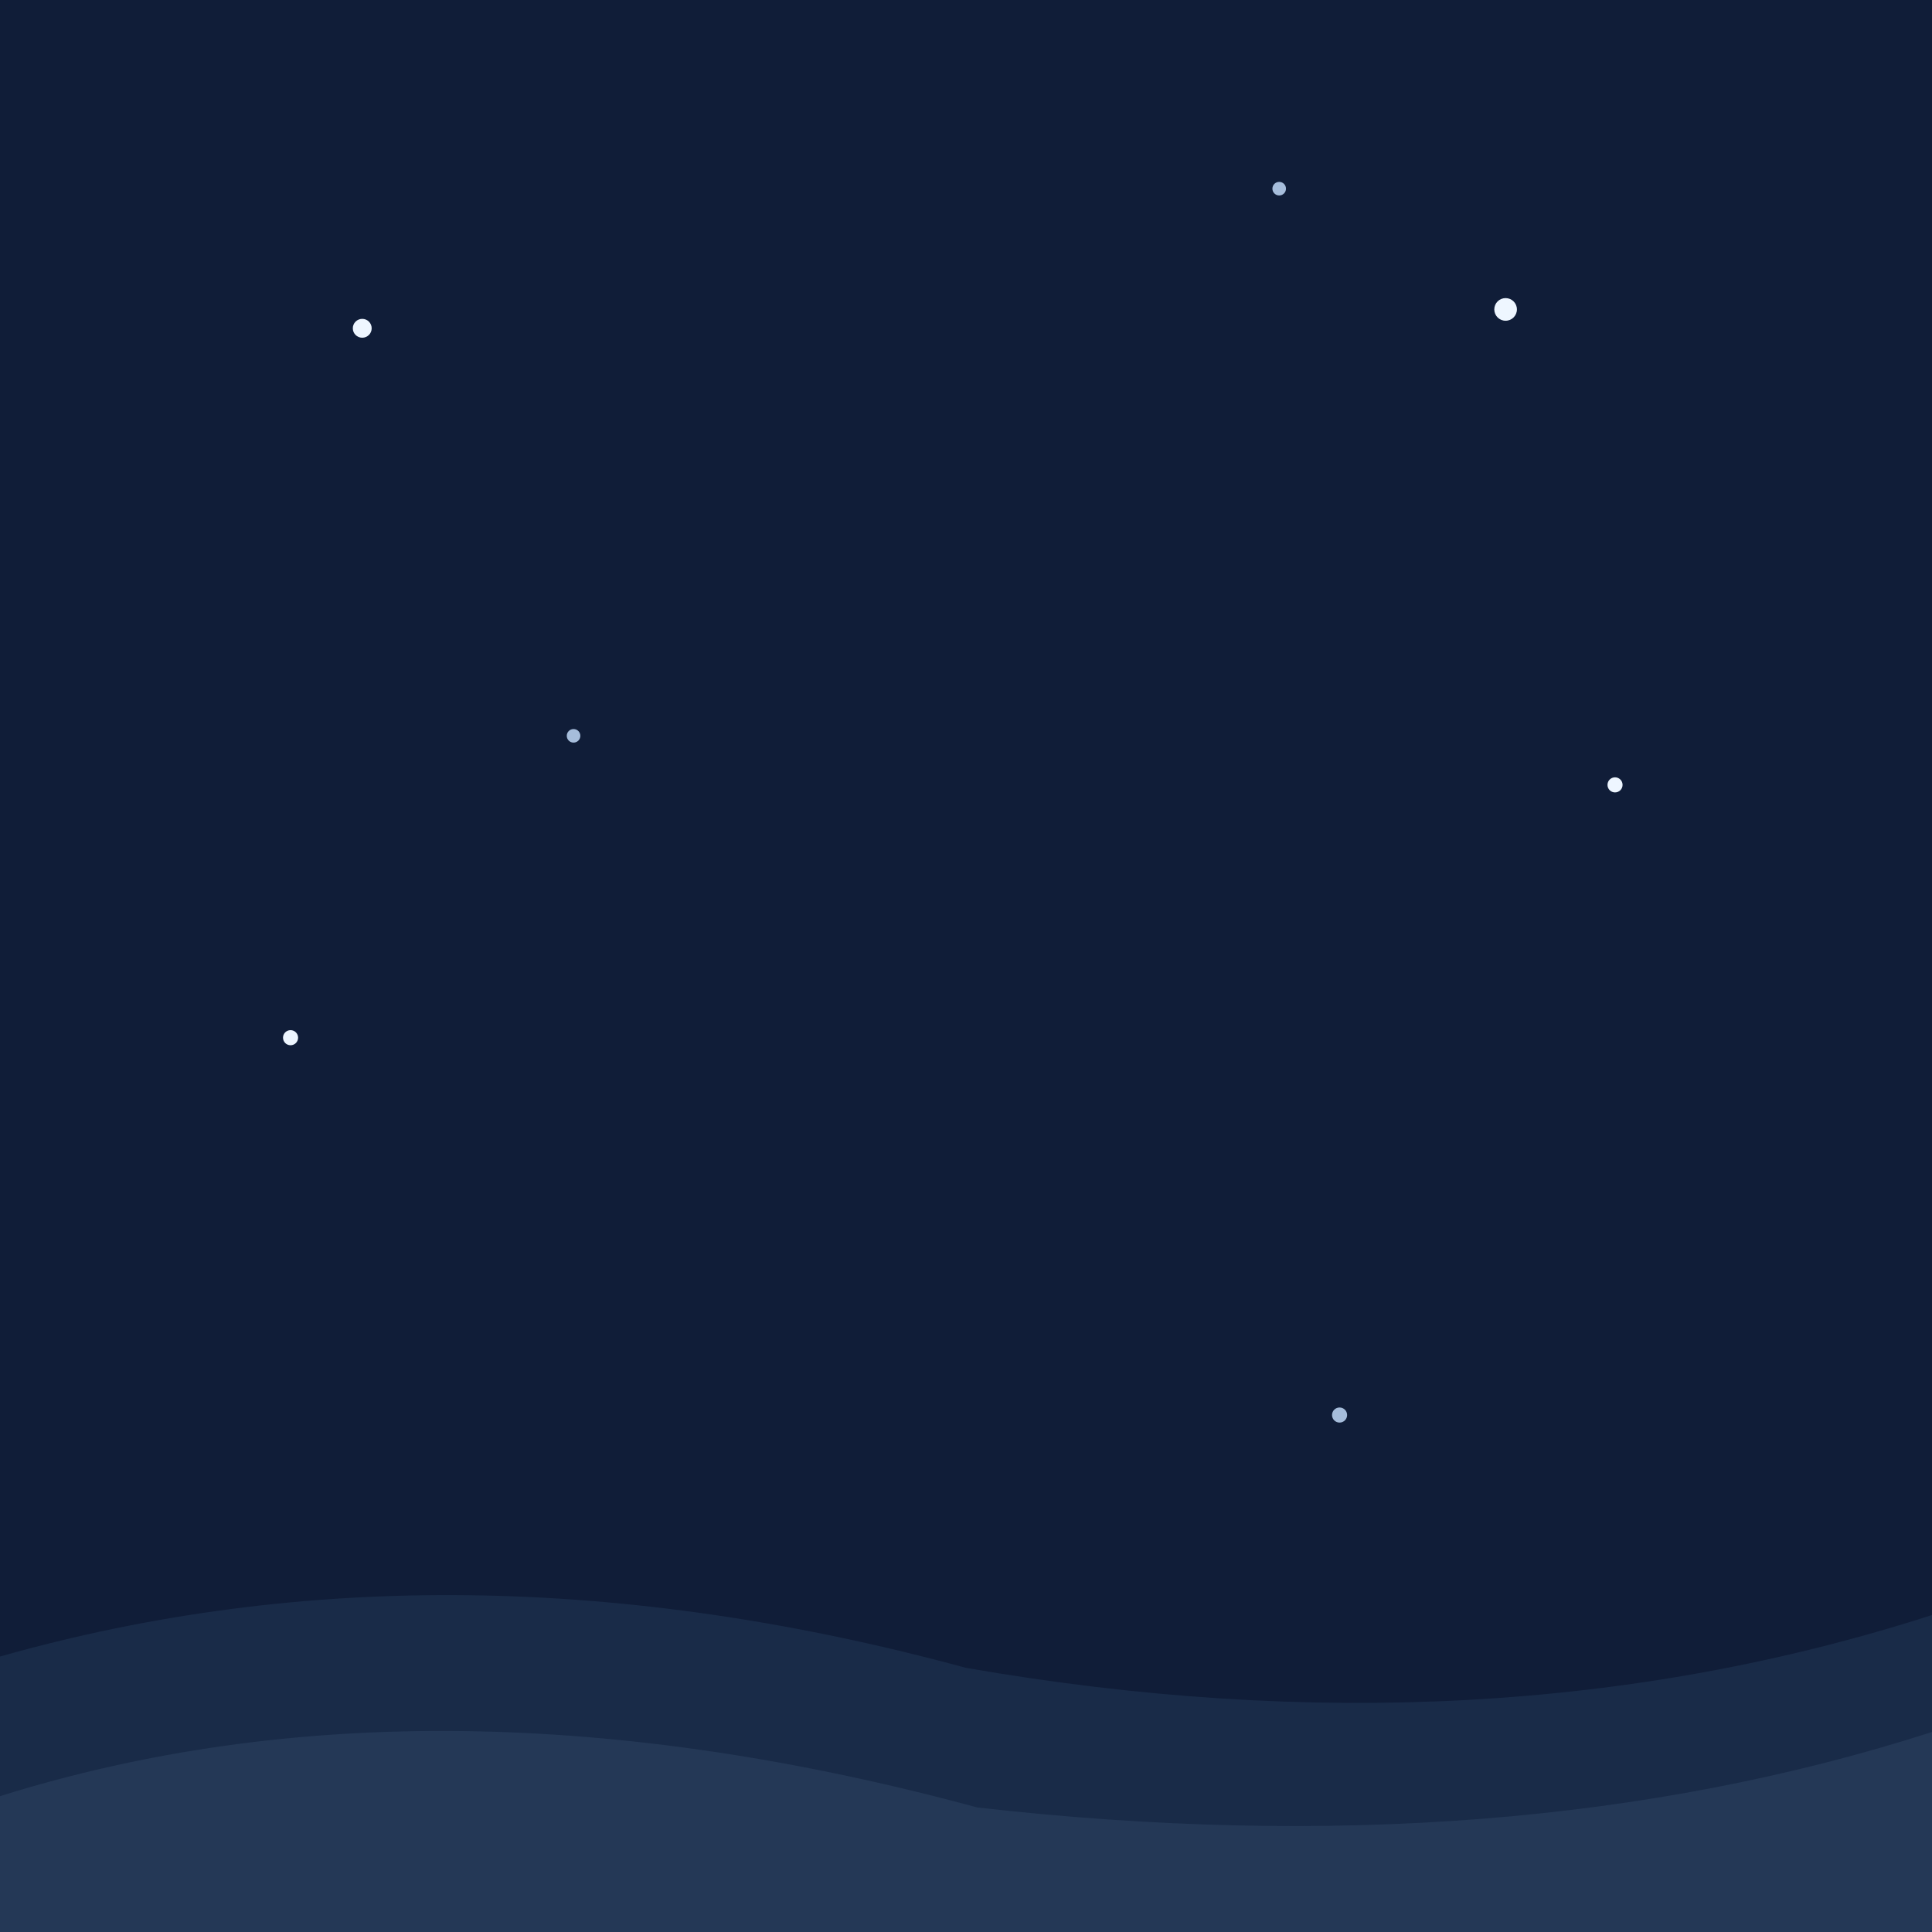
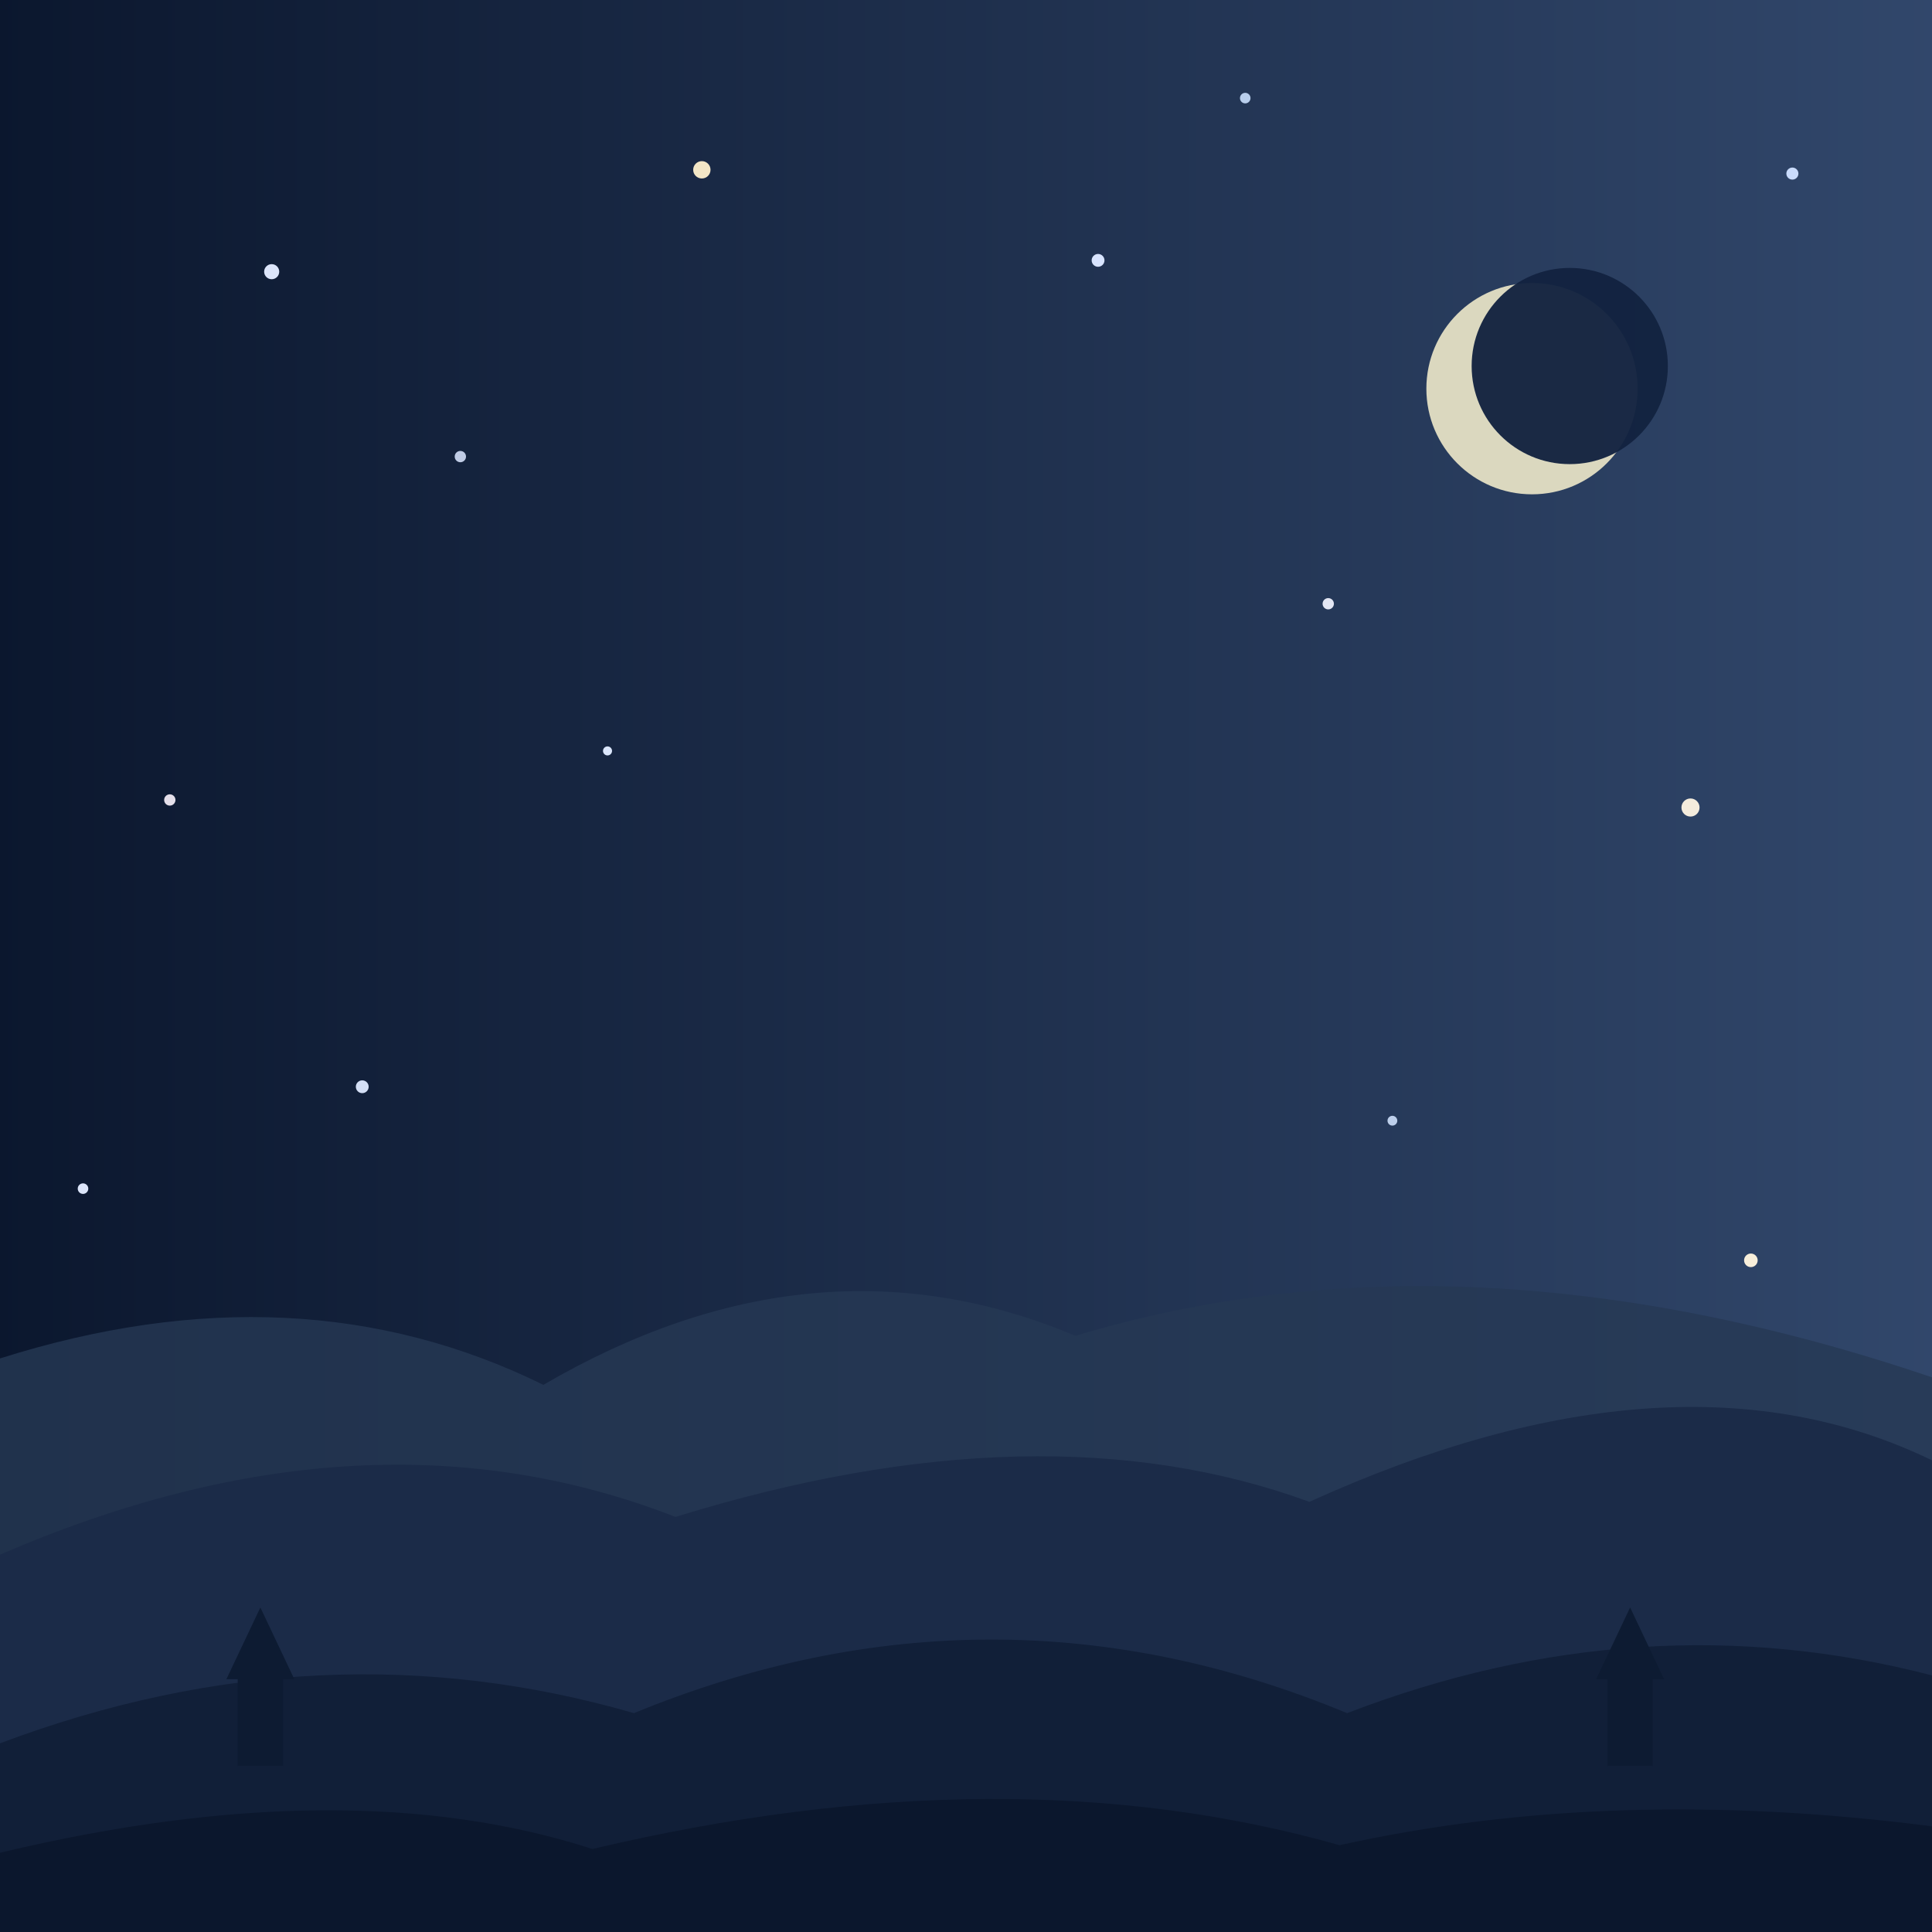
<svg xmlns="http://www.w3.org/2000/svg" width="512" height="512" viewBox="0 0 512 512">
-   <rect width="512" height="512" fill="#101d38" />
-   <circle cx="96" cy="87" r="2.5" fill="#eef6ff" />
-   <circle cx="399" cy="82" r="3" fill="#eef6ff" />
-   <circle cx="428" cy="208" r="2" fill="#eef6ff" />
-   <circle cx="77" cy="275" r="2" fill="#eef6ff" />
-   <circle cx="152" cy="195" r="1.8" fill="#a6bddb" />
-   <circle cx="339" cy="50" r="1.8" fill="#a6bddb" />
-   <circle cx="355" cy="375" r="2" fill="#a6bddb" />
-   <path d="M0 439 Q120 405 256 442 Q394 466 512 428 L512 512 L0 512Z" fill="#192b48" />
-   <path d="M0 476 Q115 440 259 479 Q400 495 512 459 L512 512 L0 512Z" fill="#243856" />
+   <defs>
+     <linearGradient id="night">
+       <stop offset="0" stop-color="#0b172e" />
+       <stop offset="1" stop-color="#31476b" />
+     </linearGradient>
+   </defs>
+   <rect width="512" height="512" fill="url(#night)" />
+   <circle cx="406" cy="103" r="28" fill="#f6efce" opacity="0.87" />
+   <circle cx="416" cy="97" r="26" fill="#122240" opacity="0.96" />
+   <circle cx="72" cy="72" r="2" fill="#dce5fa" />
+   <circle cx="122" cy="121" r="1.5" fill="#c0cce5" />
+   <circle cx="186" cy="45" r="2.3" fill="#f3e6c6" />
+   <circle cx="291" cy="69" r="1.7" fill="#d8e4ff" />
+   <circle cx="352" cy="160" r="1.5" fill="#e3e6f3" />
+   <circle cx="448" cy="214" r="2.4" fill="#f4ecdd" />
+   <circle cx="475" cy="46" r="1.6" fill="#c9dbfc" />
+   <circle cx="45" cy="212" r="1.5" fill="#e4dfea" />
+   <circle cx="161" cy="199" r="1.2" fill="#dbe6fc" />
+   <circle cx="330" cy="26" r="1.4" fill="#b8ceec" />
+   <circle cx="22" cy="315" r="1.4" fill="#dce5fa" />
+   <circle cx="96" cy="288" r="1.7" fill="#d4dff5" />
+   <circle cx="464" cy="334" r="1.8" fill="#f8efdb" />
+   <circle cx="369" cy="297" r="1.3" fill="#bdcfeb" />
+   <path d="M0 360 Q79 335 144 367 Q216 325 285 354 Q388 323 512 365 L512 512 L0 512Z" fill="#253854" opacity=".8" />
+   <path d="M0 412 Q97 370 179 402 Q276 372 347 398 Q444 354 512 387 L512 512 L0 512Z" fill="#1b2b48" />
+   <path d="M0 462 Q85 430 168 454 Q263 415 357 454 Q435 424 512 444 L512 512 L0 512Z" fill="#111f38" />
+   <path d="M0 491 Q92 469 157 490 Q267 464 355 489 Q427 473 512 484 L512 512 L0 512Z" fill="#0b172d" />
+   <path d="M60 445 L69 426 L78 445 L75 445 L75 468 L63 468 L63 445Z" fill="#0d1b32" />
+   <path d="M423 445 L432 426 L441 445 L438 445 L438 468 L426 468 L426 445Z" fill="#0d1b32" />
</svg>
